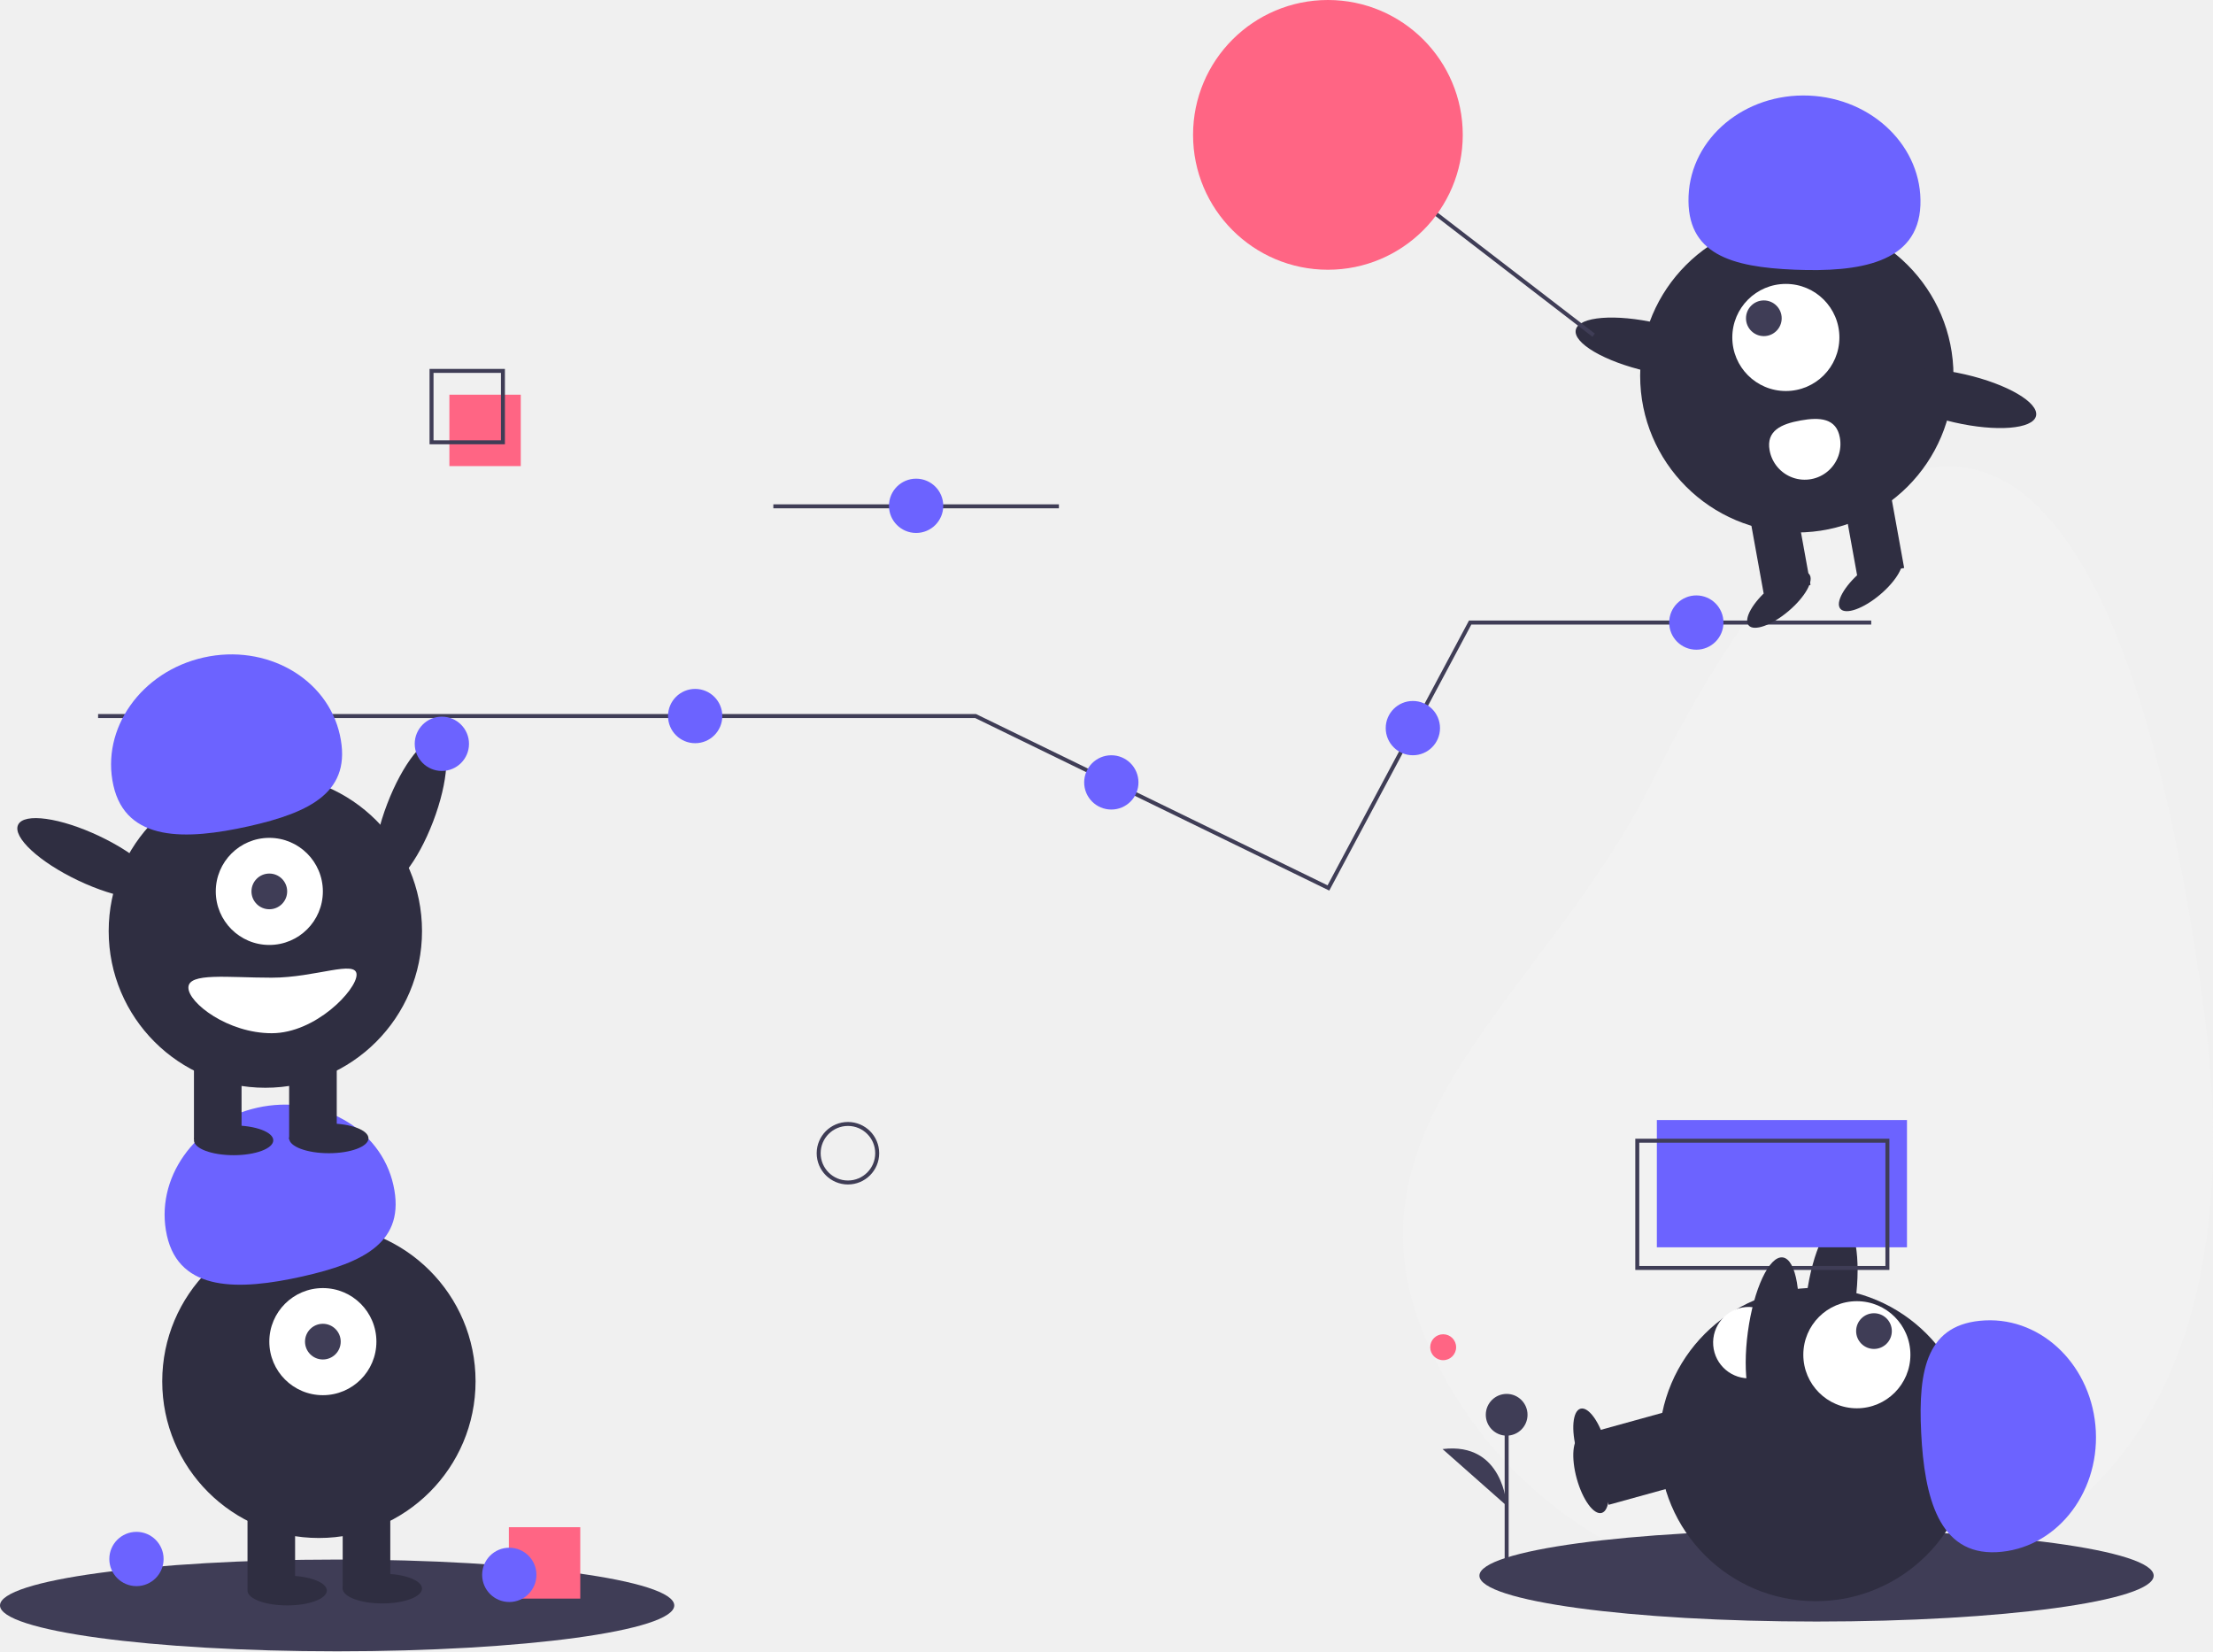
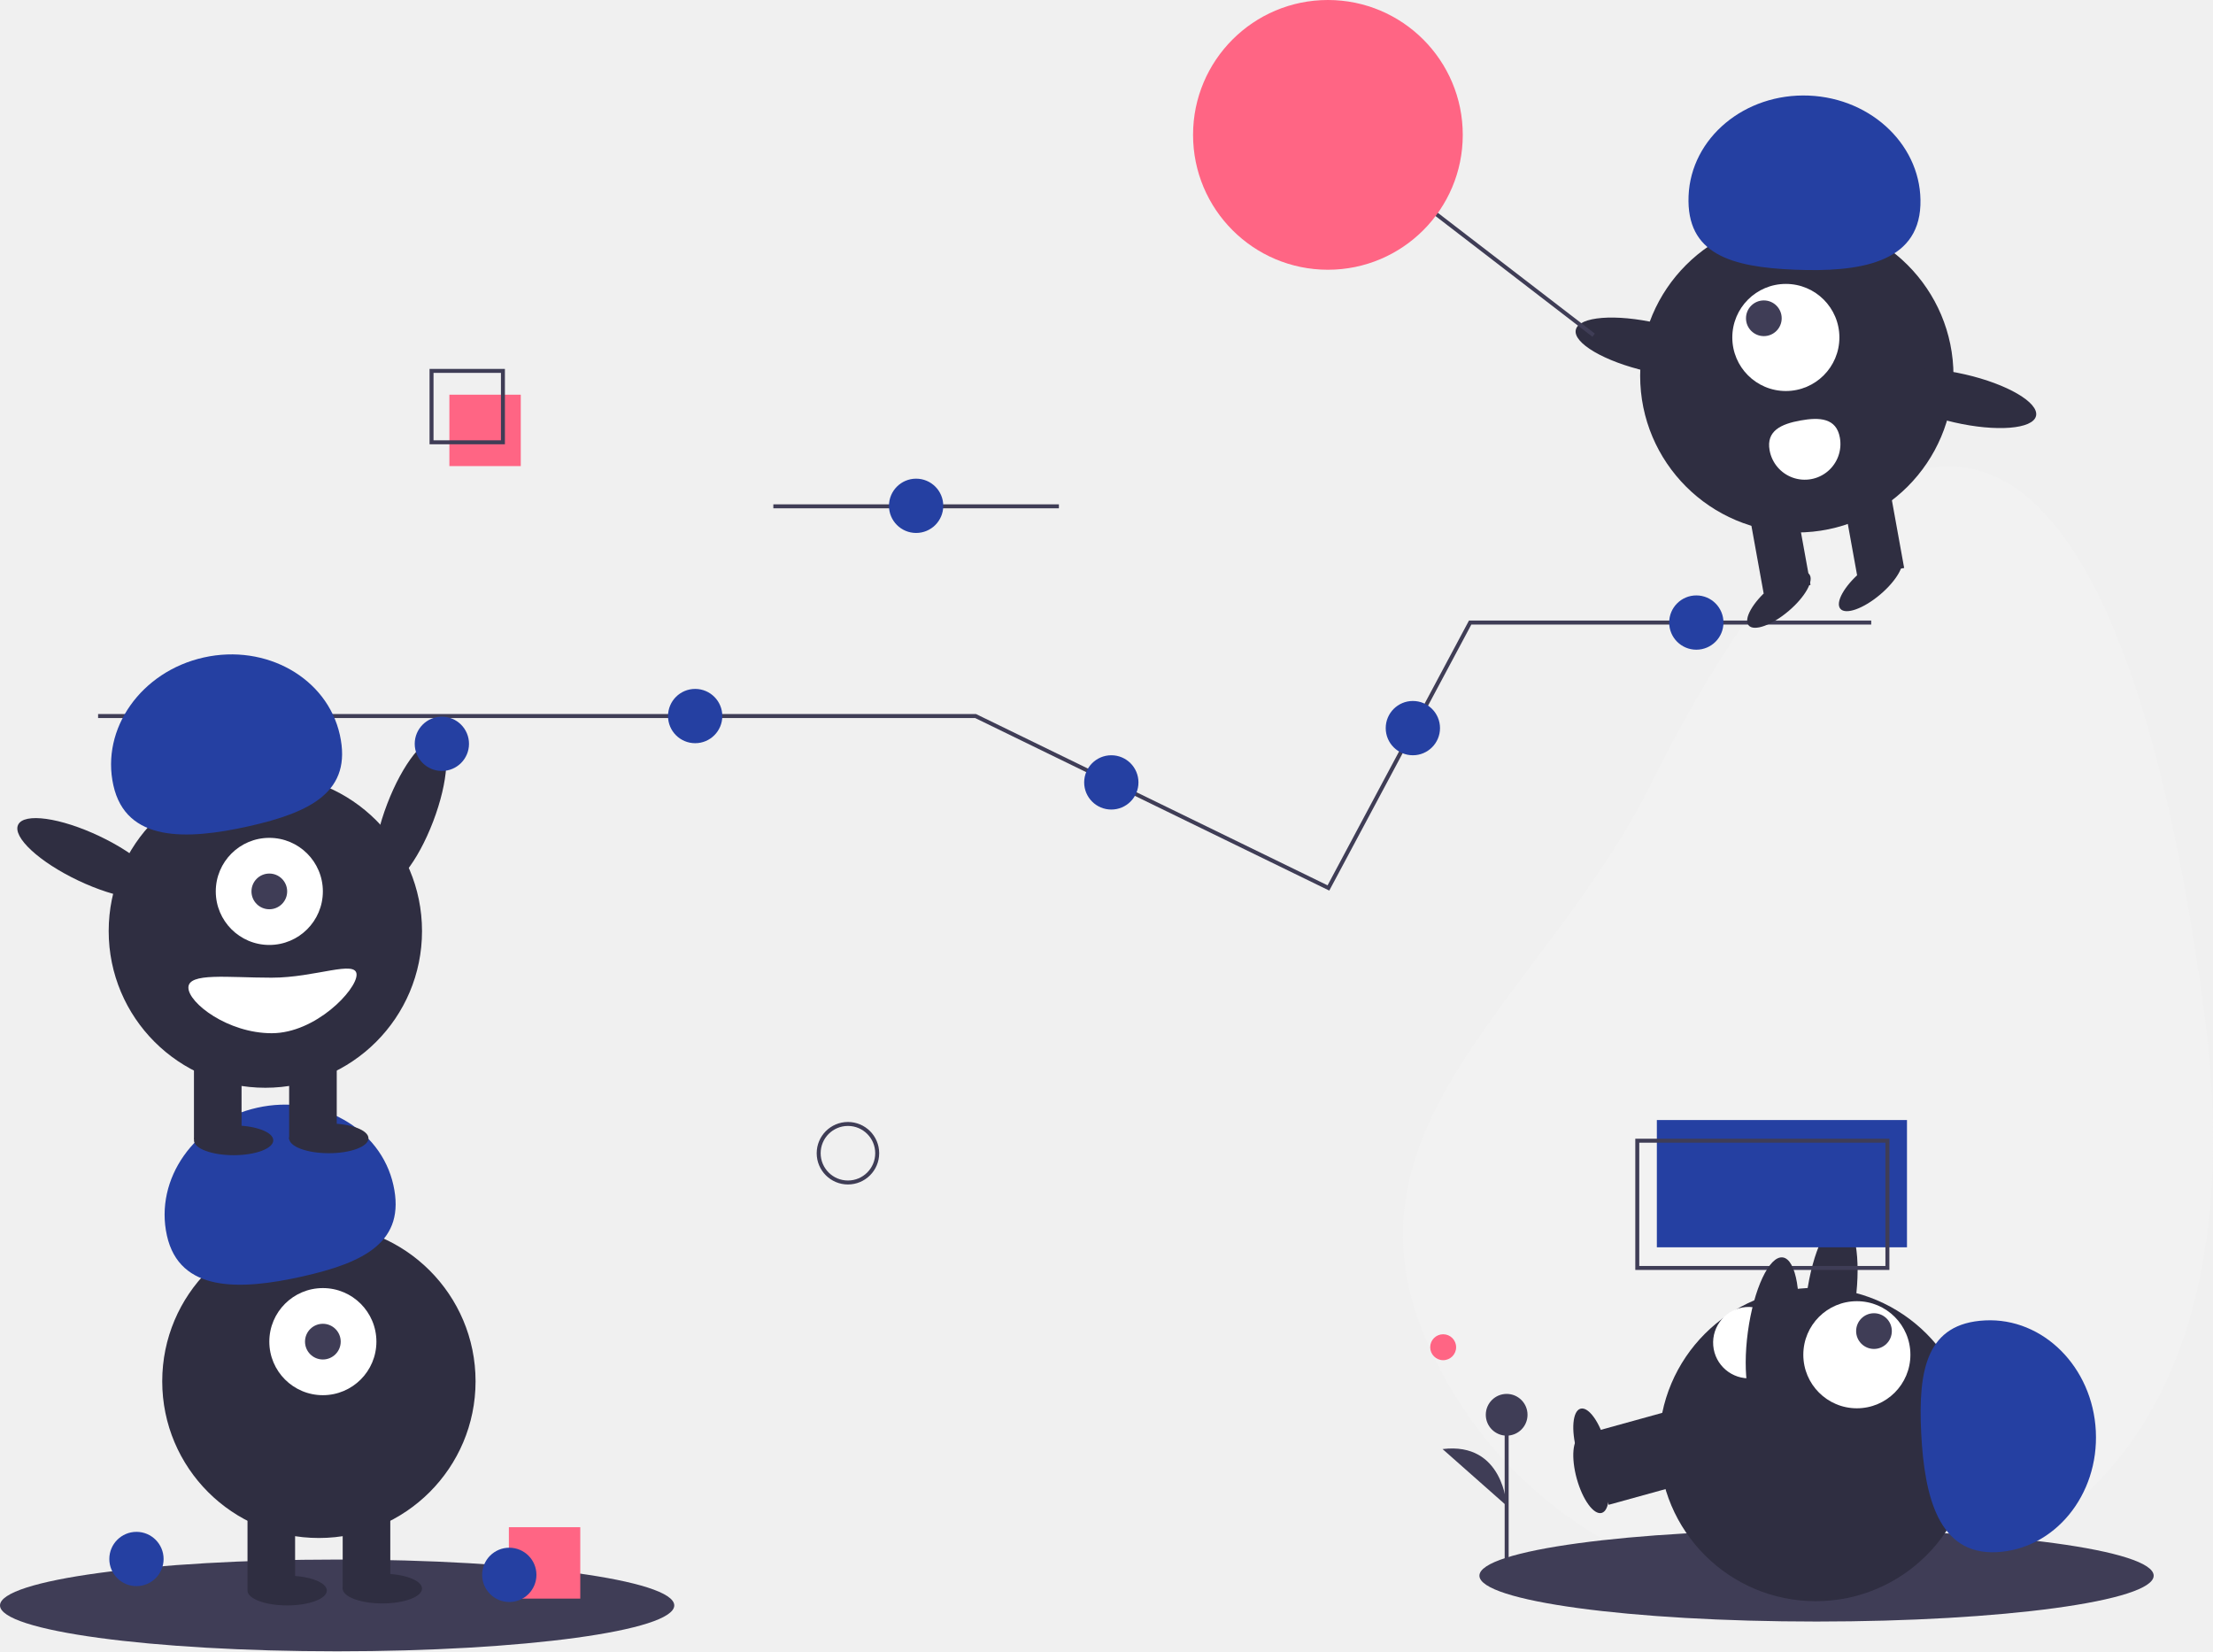
<svg xmlns="http://www.w3.org/2000/svg" id="b32a285a-6b04-4396-8e15-f52ff515c3cb" data-name="Layer 1" width="1115.914" height="832.564" viewBox="0 0 1115.914 832.564">
  <line x1="389.957" y1="255.282" x2="533.957" y2="255.282" fill="none" stroke="#3f3d56" stroke-miterlimit="10" stroke-width="2" />
  <ellipse cx="248.867" cy="443.498" rx="39.5" ry="12.4" transform="translate(-296.2973 483.9037) rotate(-69.08217)" fill="#2f2e41" />
  <path d="M1153.378,543.014c15.666,116.589-5.666,233.305-114.169,278.753S805.904,816.101,760.456,707.599s61.785-173.424,114.169-278.753C981.001,214.952,1104.728,180.95,1153.378,543.014Z" transform="translate(-42.04308 -33.7182)" fill="#f2f2f2" />
  <ellipse cx="916" cy="794.436" rx="170" ry="23.127" fill="#3f3d56" />
  <rect x="858.752" y="753.632" width="24" height="43" transform="translate(313.5944 1787.214) rotate(-105.4523)" fill="#2f2e41" />
  <ellipse cx="844.359" cy="777.24" rx="7.5" ry="20" transform="translate(-218.6063 219.3442) rotate(-15.45227)" fill="#2f2e41" />
  <ellipse cx="965.361" cy="688.069" rx="39.5" ry="12.4" transform="translate(111.8234 1518.548) rotate(-82.28111)" fill="#2f2e41" />
  <circle cx="915.585" cy="728.299" r="79" fill="#2f2e41" />
  <rect x="858.752" y="739.632" width="24" height="43" transform="translate(327.0883 1769.483) rotate(-105.4523)" fill="#2f2e41" />
  <ellipse cx="844.359" cy="763.24" rx="7.5" ry="20" transform="translate(-214.8762 218.8382) rotate(-15.45227)" fill="#2f2e41" />
  <circle cx="936.329" cy="683.043" r="27" fill="#fff" />
  <circle cx="944.963" cy="671.116" r="9" fill="#3f3d56" />
-   <path d="M1048.858,816.306c29.235-1.463,51.625-28.808,50.01-61.076s-26.623-57.241-55.858-55.778-33.822,24.412-32.207,56.681S1019.623,817.769,1048.858,816.306Z" transform="translate(-42.04308 -33.7182)" fill="#6c63ff" />
+   <path d="M1048.858,816.306c29.235-1.463,51.625-28.808,50.01-61.076s-26.623-57.241-55.858-55.778-33.822,24.412-32.207,56.681S1019.623,817.769,1048.858,816.306Z" transform="translate(-42.04308 -33.7182)" fill="#2540a2" />
  <path d="M925.341,728.592a18,18,0,0,1-2.904-35.883c9.909-.802,12.611,7.065,13.413,16.973S935.25,727.79,925.341,728.592Z" transform="translate(-42.04308 -33.7182)" fill="#fff" />
  <polyline points="49.464 361.025 491.957 361.025 560.56 394.447 669.866 447.699 741.334 313.887 943.574 313.887" fill="none" stroke="#3f3d56" stroke-miterlimit="10" stroke-width="2" />
-   <circle cx="222.811" cy="375.025" r="13.685" fill="#6c63ff" />
-   <circle cx="350.541" cy="361.025" r="13.685" fill="#6c63ff" />
-   <circle cx="560.384" cy="394.478" r="13.685" fill="#6c63ff" />
-   <circle cx="855.379" cy="313.887" r="13.685" fill="#6c63ff" />
-   <circle cx="712.443" cy="367.108" r="13.685" fill="#6c63ff" />
+   <circle cx="222.811" cy="375.025" r="13.685" fill="#2540a2" />
+   <circle cx="350.541" cy="361.025" r="13.685" fill="#2540a2" />
+   <circle cx="560.384" cy="394.478" r="13.685" fill="#2540a2" />
+   <circle cx="855.379" cy="313.887" r="13.685" fill="#2540a2" />
+   <circle cx="712.443" cy="367.108" r="13.685" fill="#2540a2" />
  <circle cx="427.576" cy="581.441" r="14.756" fill="none" stroke="#3f3d56" stroke-miterlimit="10" stroke-width="2" />
  <ellipse cx="170" cy="809.436" rx="170" ry="23.127" fill="#3f3d56" />
  <circle cx="160.805" cy="696.436" r="79" fill="#2f2e41" />
  <rect x="124.805" y="758.436" width="24" height="43" fill="#2f2e41" />
  <rect x="172.805" y="758.436" width="24" height="43" fill="#2f2e41" />
  <ellipse cx="144.805" cy="801.936" rx="20" ry="7.5" fill="#2f2e41" />
  <ellipse cx="192.805" cy="800.936" rx="20" ry="7.5" fill="#2f2e41" />
  <circle cx="162.805" cy="676.436" r="27" fill="#fff" />
  <circle cx="162.805" cy="676.436" r="9" fill="#3f3d56" />
-   <path d="M126.215,656.687c-6.379-28.568,14.012-57.434,45.544-64.475s62.265,10.41,68.644,38.978-14.519,39.104-46.051,46.145S132.594,685.254,126.215,656.687Z" transform="translate(-42.04308 -33.7182)" fill="#6c63ff" />
+   <path d="M126.215,656.687c-6.379-28.568,14.012-57.434,45.544-64.475s62.265,10.41,68.644,38.978-14.519,39.104-46.051,46.145S132.594,685.254,126.215,656.687Z" transform="translate(-42.04308 -33.7182)" fill="#2540a2" />
  <circle cx="133.805" cy="469.436" r="79" fill="#2f2e41" />
  <rect x="97.805" y="531.436" width="24" height="43" fill="#2f2e41" />
  <rect x="145.805" y="531.436" width="24" height="43" fill="#2f2e41" />
  <ellipse cx="117.805" cy="574.936" rx="20" ry="7.5" fill="#2f2e41" />
  <ellipse cx="165.805" cy="573.936" rx="20" ry="7.5" fill="#2f2e41" />
  <circle cx="135.805" cy="449.436" r="27" fill="#fff" />
  <circle cx="135.805" cy="449.436" r="9" fill="#3f3d56" />
-   <path d="M99.215,429.687c-6.379-28.568,14.012-57.434,45.544-64.475s62.265,10.41,68.644,38.978-14.519,39.104-46.051,46.145S105.594,458.254,99.215,429.687Z" transform="translate(-42.04308 -33.7182)" fill="#6c63ff" />
+   <path d="M99.215,429.687c-6.379-28.568,14.012-57.434,45.544-64.475s62.265,10.41,68.644,38.978-14.519,39.104-46.051,46.145S105.594,458.254,99.215,429.687Z" transform="translate(-42.04308 -33.7182)" fill="#2540a2" />
  <ellipse cx="86.867" cy="466.498" rx="12.4" ry="39.5" transform="translate(-413.8951 311.3589) rotate(-64.62574)" fill="#2f2e41" />
  <path d="M137.043,531.655c0,7.732,19.909,23,42,23s42.805-21.768,42.805-29.5-20.713,1.5-42.805,1.5S137.043,523.923,137.043,531.655Z" transform="translate(-42.04308 -33.7182)" fill="#fff" />
-   <rect x="835.474" y="564.71" width="126.129" height="64.161" fill="#6c63ff" />
+   <rect x="835.474" y="564.71" width="126.129" height="64.161" fill="#2540a2" />
  <rect x="825.603" y="575.129" width="126.129" height="64.161" fill="none" stroke="#3f3d56" stroke-miterlimit="10" stroke-width="2" />
  <rect x="226.603" y="199" width="36" height="36" fill="#ff6584" />
  <rect x="217.603" y="187" width="36" height="36" fill="none" stroke="#3f3d56" stroke-miterlimit="10" stroke-width="2" />
  <circle cx="906.052" cy="189.47" r="79" fill="#2f2e41" />
  <rect x="974.585" y="279.578" width="24" height="43" transform="matrix(-0.98401, 0.17813, -0.17813, -0.98401, 1968.981, 387.8777)" fill="#2f2e41" />
  <rect x="927.353" y="288.128" width="24" height="43" transform="translate(1876.795 413.2555) rotate(169.7389)" fill="#2f2e41" />
  <ellipse cx="939.065" cy="336.103" rx="20" ry="7.5" transform="translate(-36.79955 652.7925) rotate(-40.26106)" fill="#2f2e41" />
  <ellipse cx="985.313" cy="327.731" rx="20" ry="7.5" transform="translate(-20.43292 680.6981) rotate(-40.26106)" fill="#2f2e41" />
  <circle cx="900.521" cy="170.146" r="27" fill="#fff" />
  <circle cx="889.424" cy="160.468" r="9" fill="#3f3d56" />
-   <path d="M1010.415,137.245c1.188-29.247-24.019-54.019-56.301-55.331s-59.415,21.335-60.603,50.582,21.252,35.892,53.534,37.203S1009.227,166.492,1010.415,137.245Z" transform="translate(-42.04308 -33.7182)" fill="#6c63ff" />
+   <path d="M1010.415,137.245c1.188-29.247-24.019-54.019-56.301-55.331s-59.415,21.335-60.603,50.582,21.252,35.892,53.534,37.203S1009.227,166.492,1010.415,137.245Z" transform="translate(-42.04308 -33.7182)" fill="#2540a2" />
  <ellipse cx="875.15" cy="208.796" rx="12.4" ry="39.5" transform="translate(434.0611 981.4555) rotate(-77.0899)" fill="#2f2e41" />
  <ellipse cx="1030.224" cy="234.584" rx="12.4" ry="39.5" transform="translate(529.3514 1152.636) rotate(-77.0899)" fill="#2f2e41" />
  <path d="M969.793,254.321a18,18,0,1,1-35.424,6.413c-1.771-9.782,5.792-13.244,15.575-15.014S968.022,244.539,969.793,254.321Z" transform="translate(-42.04308 -33.7182)" fill="#fff" />
  <line x1="712.603" y1="99" x2="803.603" y2="169" fill="none" stroke="#3f3d56" stroke-miterlimit="10" stroke-width="2" />
  <circle cx="669.603" cy="68" r="68" fill="#ff6584" />
  <ellipse cx="935.71" cy="706.84" rx="39.5" ry="12.4" transform="translate(67.55305 1505.415) rotate(-82.28111)" fill="#2f2e41" />
-   <circle cx="68.811" cy="786.025" r="13.685" fill="#6c63ff" />
+   <circle cx="68.811" cy="786.025" r="13.685" fill="#2540a2" />
  <rect x="256.603" y="770" width="36" height="36" fill="#ff6584" />
-   <circle cx="256.811" cy="794.025" r="13.685" fill="#6c63ff" />
-   <circle cx="461.957" cy="255.025" r="13.685" fill="#6c63ff" />
+   <circle cx="256.811" cy="794.025" r="13.685" fill="#2540a2" />
+   <circle cx="461.957" cy="255.025" r="13.685" fill="#2540a2" />
  <circle cx="727.721" cy="679.252" r="6.535" fill="#ff6584" />
  <line x1="759.739" y1="787.725" x2="759.739" y2="713.313" fill="#3f3d56" stroke="#3f3d56" stroke-miterlimit="10" stroke-width="2" />
  <circle cx="759.739" cy="713.313" r="10.523" fill="#3f3d56" />
  <path d="M801.782,792.893s-1.503-32.332-32.32-28.574" transform="translate(-42.04308 -33.7182)" fill="#3f3d56" />
</svg>
